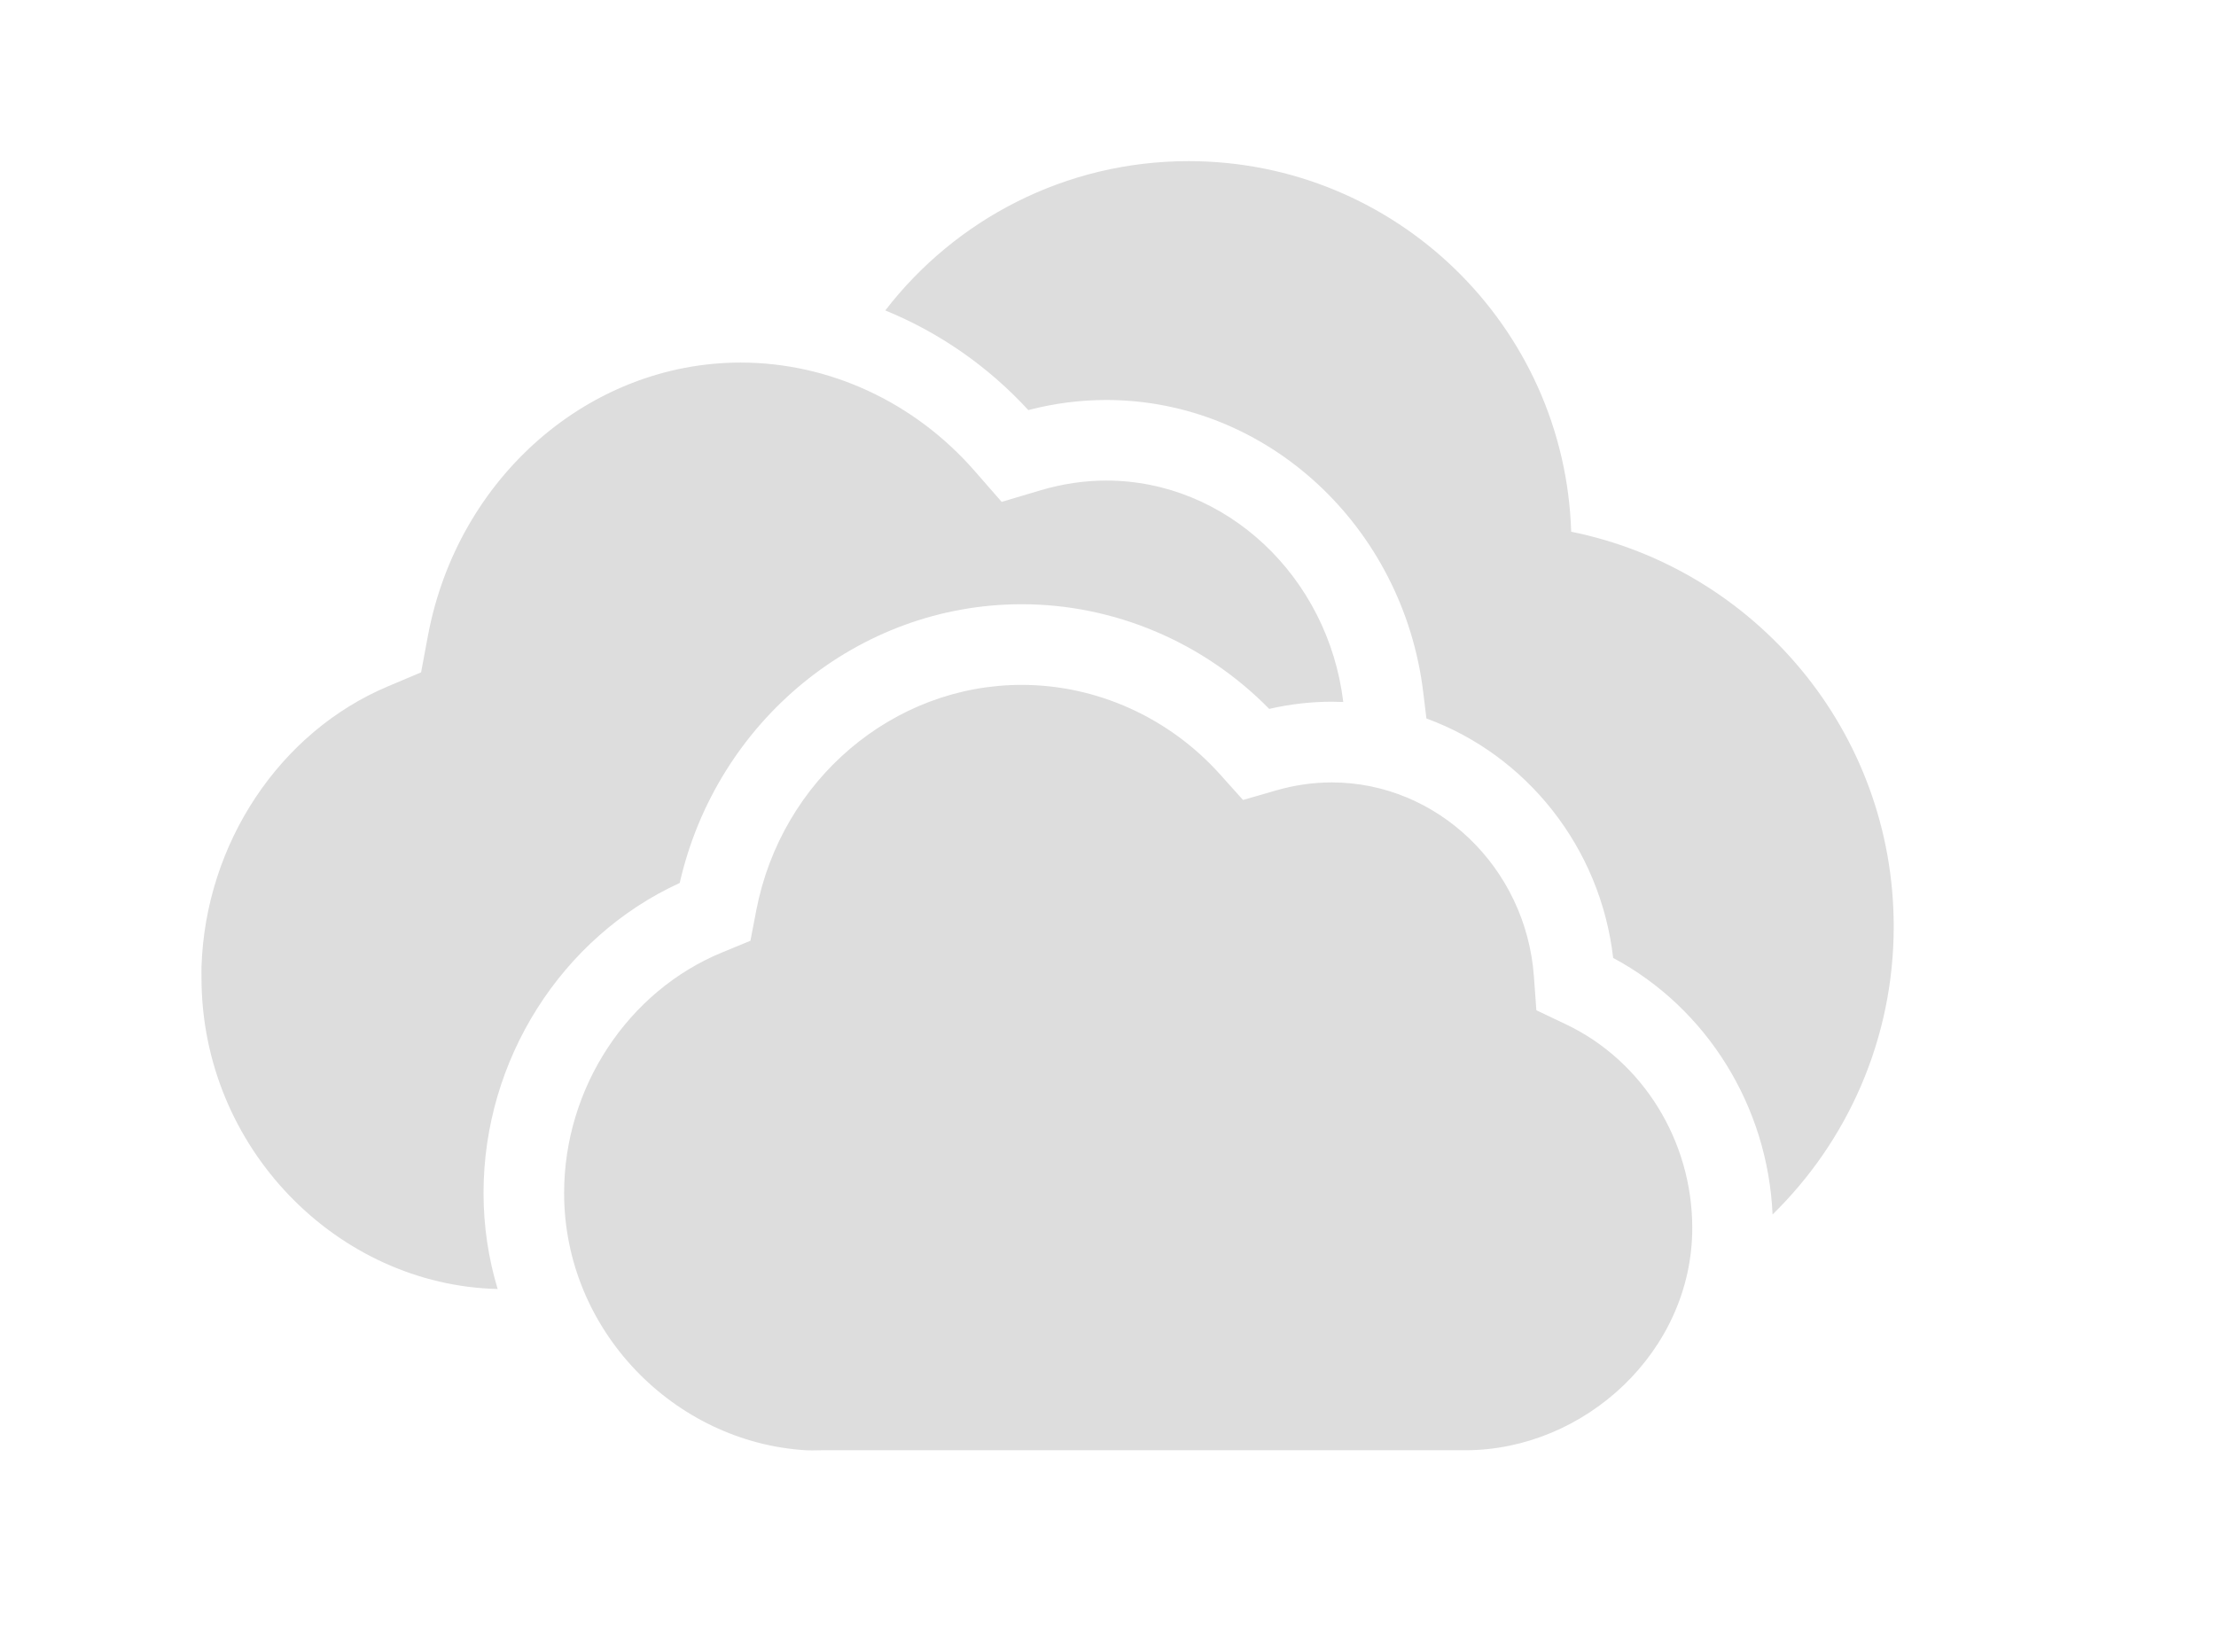
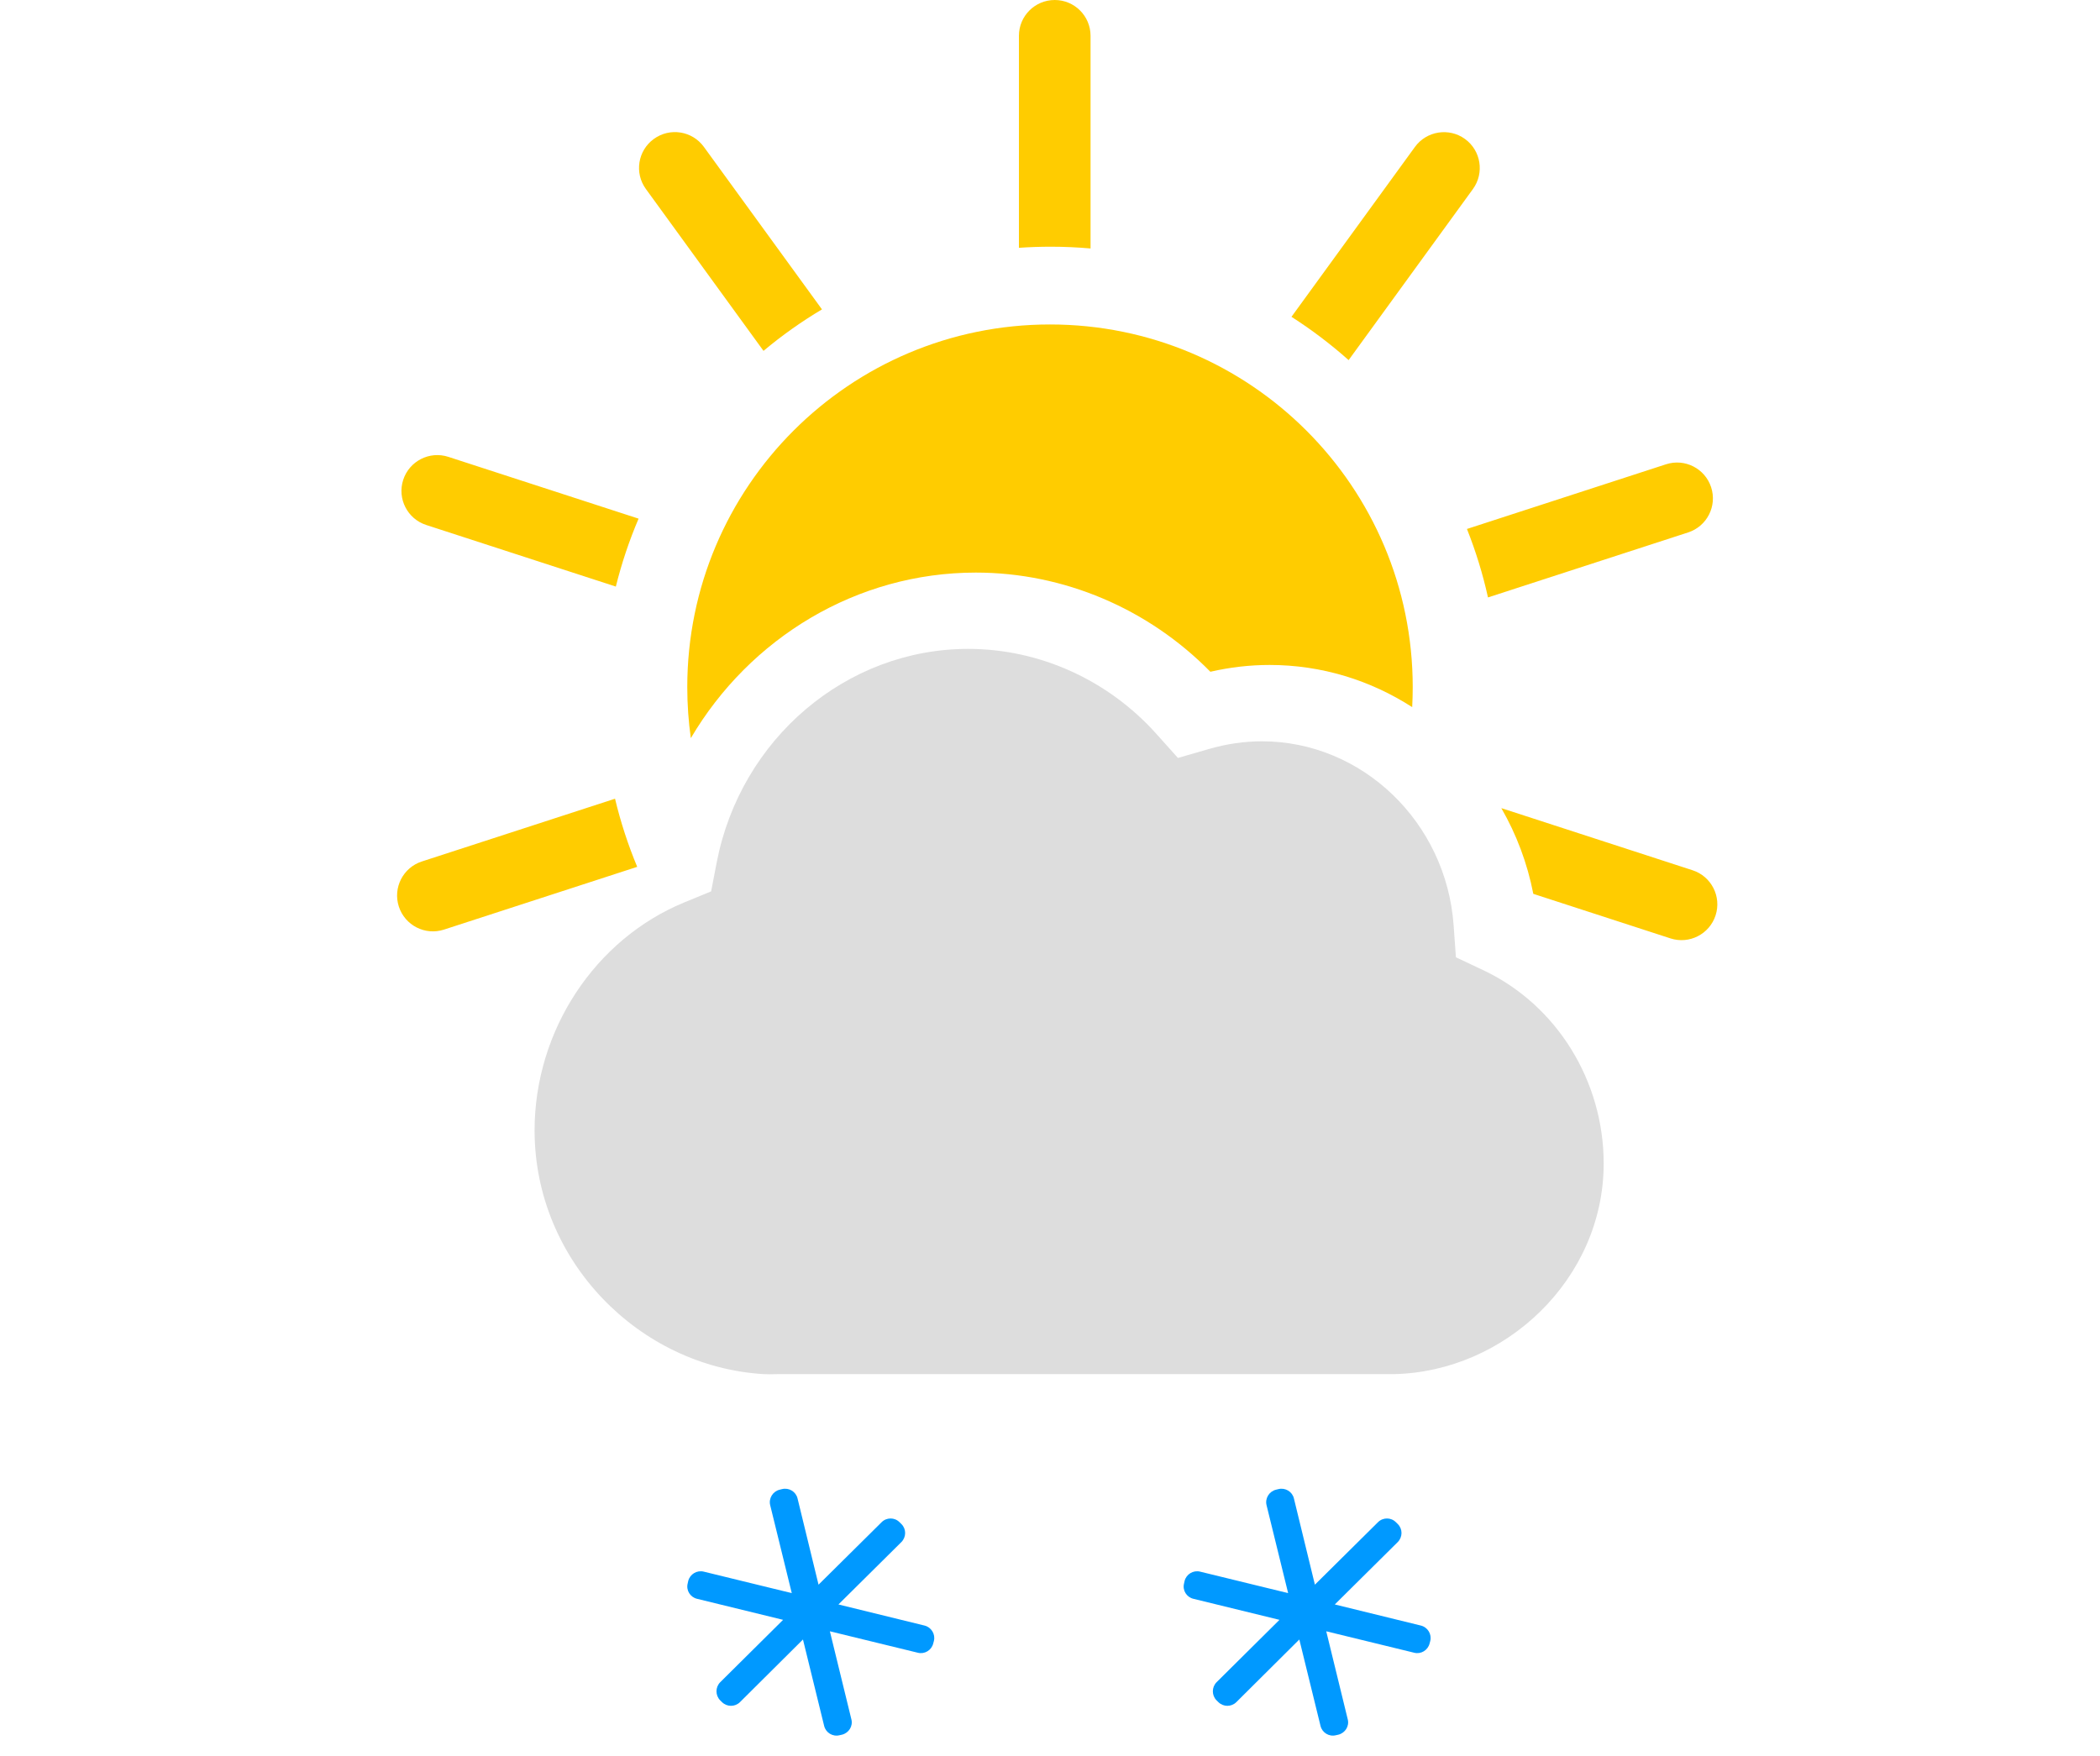
- <svg xmlns="http://www.w3.org/2000/svg" height="41" viewbox="0 0 55 41" width="55">
-   <path d="m47.001 23c0 2.801-1.152 5.333-3.007 7.148-.116-2.681-1.625-5.12-3.956-6.369-.318-2.761-2.167-5.042-4.635-5.944l-.079-.65c-.496-4.101-3.86-7.256-7.868-7.256-.646 0-1.295.084-1.934.25-1.004-1.091-2.22-1.931-3.55-2.473 1.737-2.254 4.464-3.706 7.529-3.706 5.146 0 9.336 4.092 9.495 9.199 4.567.925 8.005 4.961 8.005 9.801zm-42 1.27c0-.087-.003-.184 0-.27.098-3.059 1.936-5.829 4.629-6.963l.821-.347.172-.919c.739-3.924 4.005-6.771 7.762-6.771 2.195 0 4.309.979 5.802 2.687l.674.771.954-.284c.544-.162 1.096-.245 1.641-.245 2.983 0 5.507 2.388 5.883 5.496-.095-.004-.19-.006-.285-.006-.519 0-1.039.06-1.553.178-1.625-1.655-3.84-2.598-6.143-2.598-4.06 0-7.573 2.901-8.488 6.919-2.938 1.347-4.869 4.391-4.869 7.696 0 .827.123 1.627.35 2.383-3.965-.093-7.35-3.496-7.35-7.728zm33.131.808.738.351c1.903.907 3.131 2.89 3.131 5.053 0 3.068-2.676 5.518-5.635 5.518h-.365-15.623c-.168.005-.294.005-.377 0-3.262-.198-6-2.971-6-6.385 0-2.611 1.578-5.012 3.927-5.975l.697-.287.146-.759c.627-3.242 3.399-5.593 6.586-5.593 1.862 0 3.656.809 4.923 2.22l.571.637.809-.234c.462-.134.93-.202 1.392-.202 2.621 0 4.825 2.117 5.019 4.819z" fill="#ddd" fill-rule="evenodd" />
+ <svg xmlns="http://www.w3.org/2000/svg" height="46" viewbox="0 0 55 46" width="55">
+   <g fill="none" fill-rule="evenodd">
+     <g fill="#fc0" transform="translate(10)">
+       <path d="m16.686 6.492v-5.554c0-.518.42-.938.938-.938.518 0 .938.42.938.938v5.571c-.344-.03-.692-.046-1.044-.046-.28 0-.558.01-.833.029zm7.138 1.808 3.234-4.451c.305-.419.892-.512 1.311-.208s.512.892.208 1.311l-3.256 4.482c-.467-.416-.967-.795-1.496-1.134zm4.597 5.557 5.213-1.694c.493-.16 1.022.11 1.182.603.16.493-.11 1.022-.603 1.182l-5.242 1.703c-.136-.618-.322-1.217-.551-1.794zm.898 7.313 5.01 1.628c.493.16.763.69.603 1.182-.16.493-.69.763-1.182.603l-3.592-1.167c-.156-.805-.444-1.562-.838-2.246zm-22.631 1.539-5.06 1.644c-.493.16-1.022-.11-1.182-.603s.11-1.022.603-1.182l5.059-1.644c.147.615.342 1.211.581 1.785zm-.558-7.342-4.967-1.614c-.493-.16-.763-.69-.603-1.182.16-.493.69-.763 1.182-.603l4.983 1.619c-.244.571-.444 1.166-.596 1.78zm3.866-6.176-3.08-4.24c-.305-.419-.212-1.006.208-1.311s1.006-.212 1.311.208l3.093 4.257c-.54.321-1.052.685-1.531 1.086z" fill-rule="nonzero" />
+       <path d="m8.093 19.336c-.061-.436-.093-.882-.093-1.336 0-5.247 4.253-9.5 9.5-9.5s9.5 4.253 9.5 9.5c0 .176-.005.351-.014.525-1.085-.7-2.366-1.105-3.733-1.105-.519 0-1.039.06-1.553.178-1.625-1.655-3.84-2.598-6.143-2.598-3.122 0-5.921 1.716-7.463 4.336z" />
+     </g>
+     <path d="m38.131 25.078-.06-.839c-.193-2.702-2.397-4.819-5.019-4.819-.462 0-.931.068-1.392.202l-.809.234-.571-.637c-1.267-1.411-3.061-2.22-4.923-2.22-3.188 0-5.959 2.352-6.586 5.593l-.146.759-.697.287c-2.349.963-3.927 3.365-3.927 5.975 0 3.415 2.737 6.188 6 6.385.083.005.208.005.377 0h15.988c.066 0.0.111 0.0.135 0 2.916-.058 5.5-2.488 5.5-5.518 0-2.163-1.228-4.145-3.131-5.053z" fill="#ddd" />
+     <path d="m0 0h50v55h-50z" />
+     <g fill="#09f" fill-rule="evenodd">
+       <path d="m4.959 4.032 1.65-1.636c.128-.13.131-.34 0-.47l-.048-.047c-.128-.132-.34-.132-.47-.003l-1.653 1.638-.55-2.26c-.043-.178-.225-.288-.405-.244l-.064.016c-.178.042-.291.227-.248.403l.566 2.306-2.307-.563c-.177-.043-.36.065-.405.245l-.014.064c-.047.181.067.361.245.403l2.254.551-1.647 1.634c-.13.131-.13.342-.003.473l.048.047c.131.131.34.131.471.003l1.651-1.642.555 2.264c.043.178.225.289.402.244l.064-.014c.181-.045.293-.225.247-.403l-.563-2.306 2.305.562c.177.045.359-.067.402-.244l.017-.064c.045-.177-.067-.36-.244-.404z" transform="translate(17 38)" />
+       <path d="m4.959 4.032 1.65-1.636c.128-.13.131-.34 0-.47l-.048-.047c-.128-.132-.34-.132-.47-.003l-1.653 1.638-.55-2.26c-.043-.178-.225-.288-.405-.244l-.064.016c-.178.042-.291.227-.248.403l.566 2.306-2.307-.563c-.177-.043-.36.065-.405.245l-.014.064c-.047.181.067.361.245.403l2.254.551-1.647 1.634c-.13.131-.13.342-.003.473l.048.047c.131.131.34.131.471.003l1.651-1.642.555 2.264c.043.178.225.289.402.244l.064-.014c.181-.045.293-.225.247-.403l-.563-2.306 2.305.562c.177.045.359-.067.402-.244l.017-.064c.045-.177-.067-.36-.244-.404z" transform="translate(30 38)" />
+     </g>
+   </g>
</svg>
